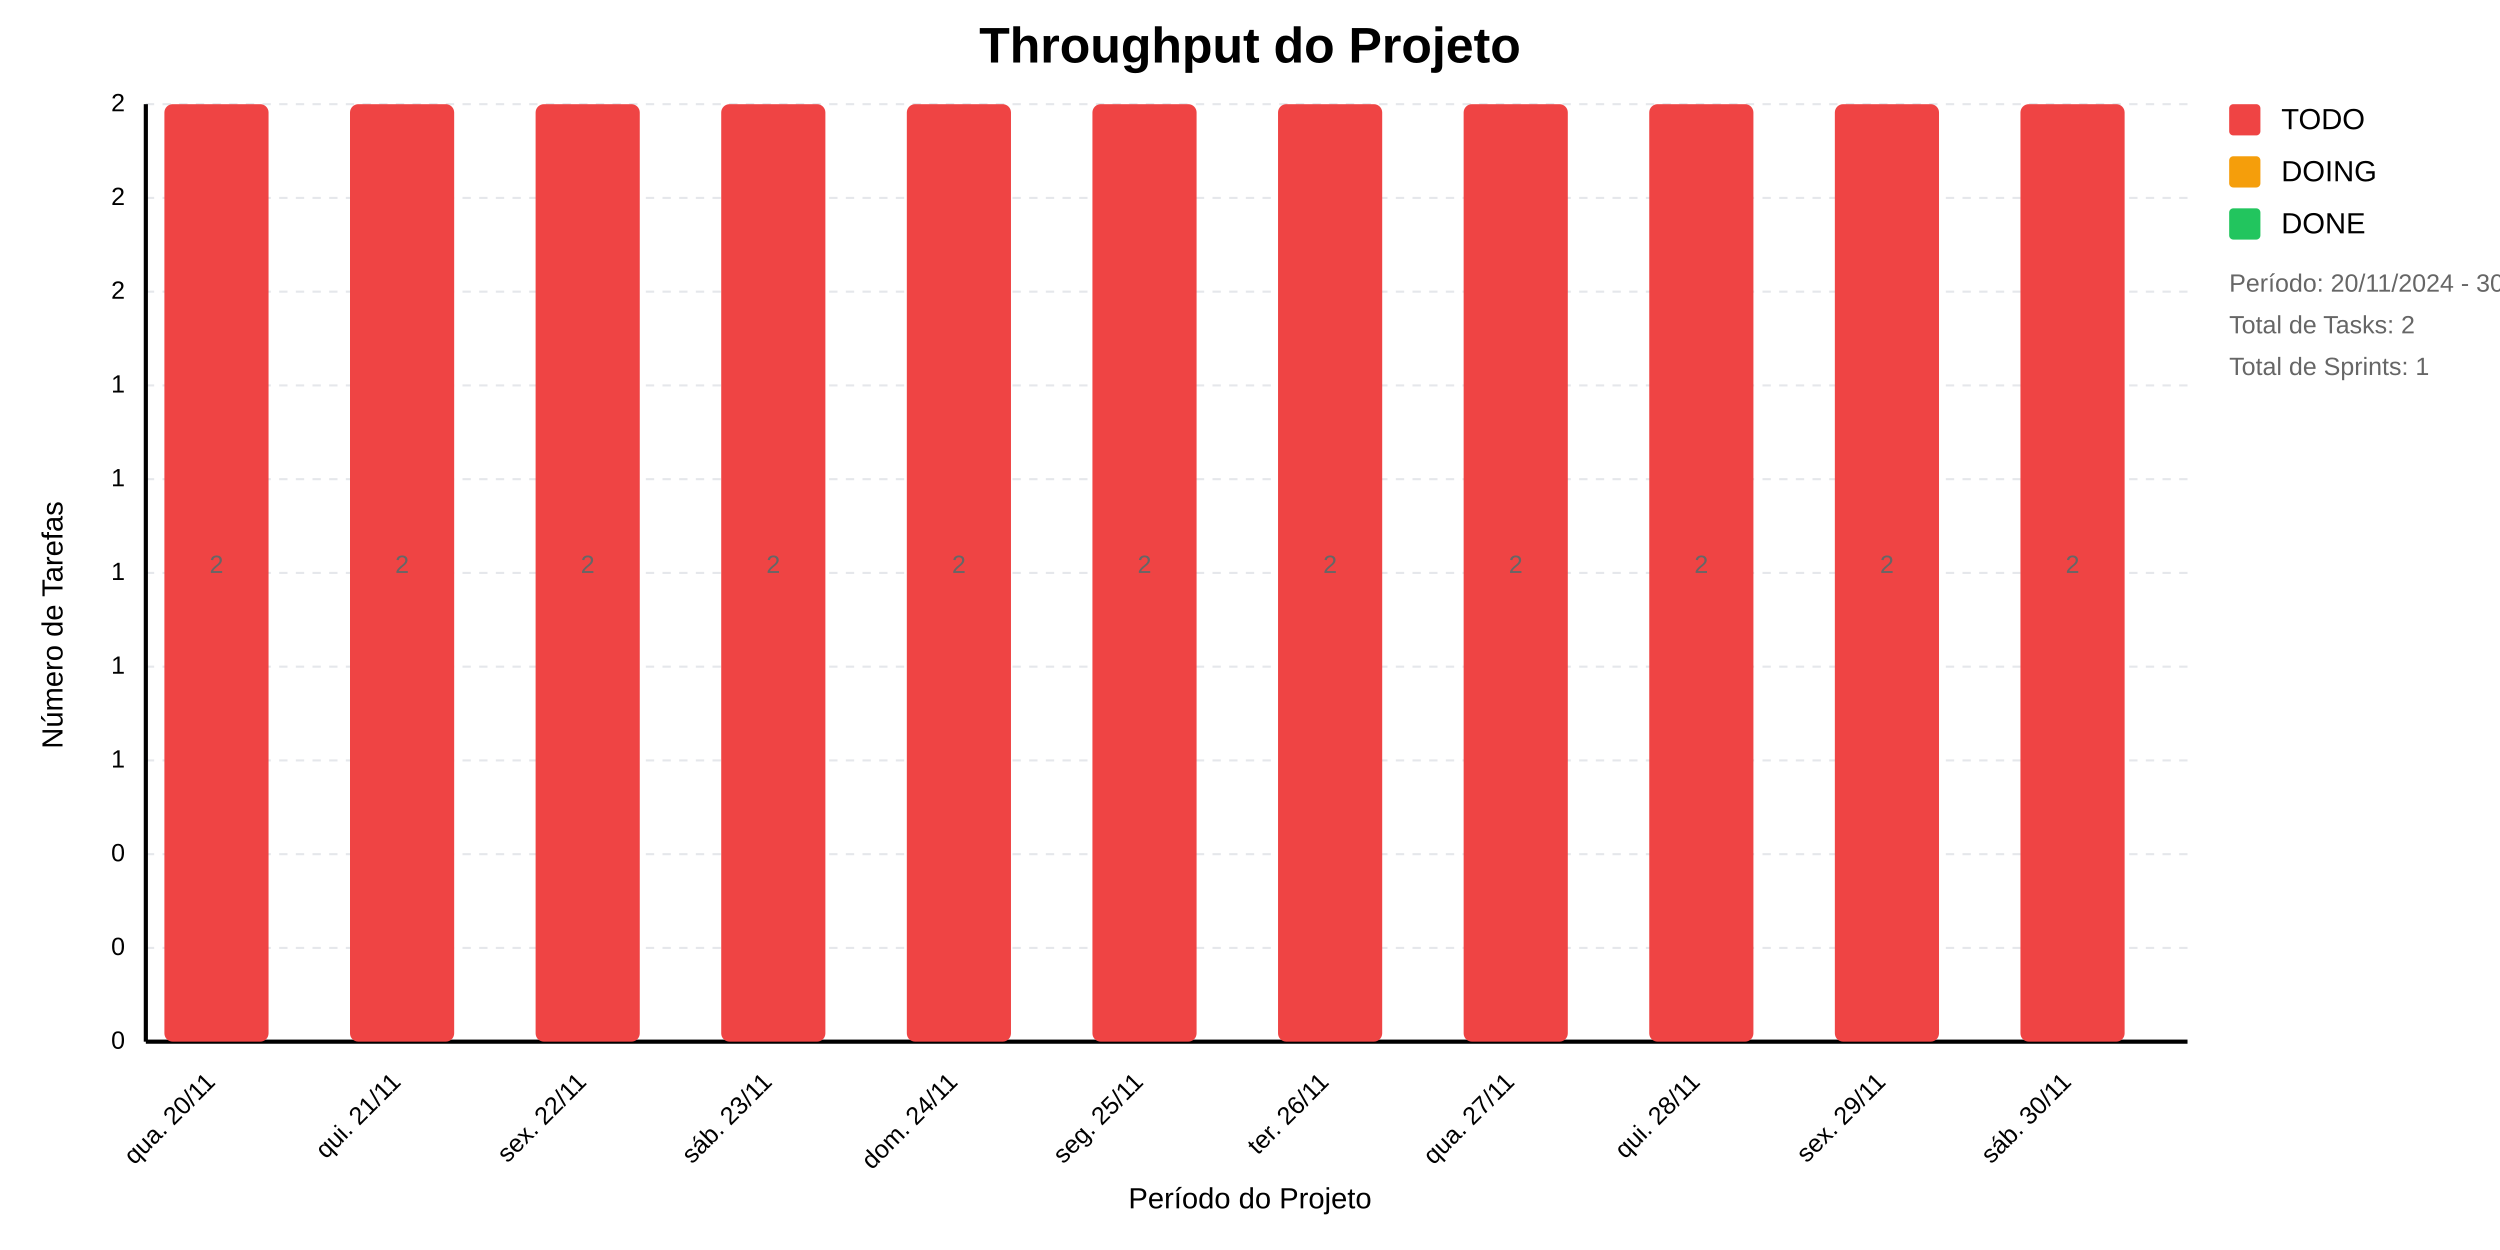
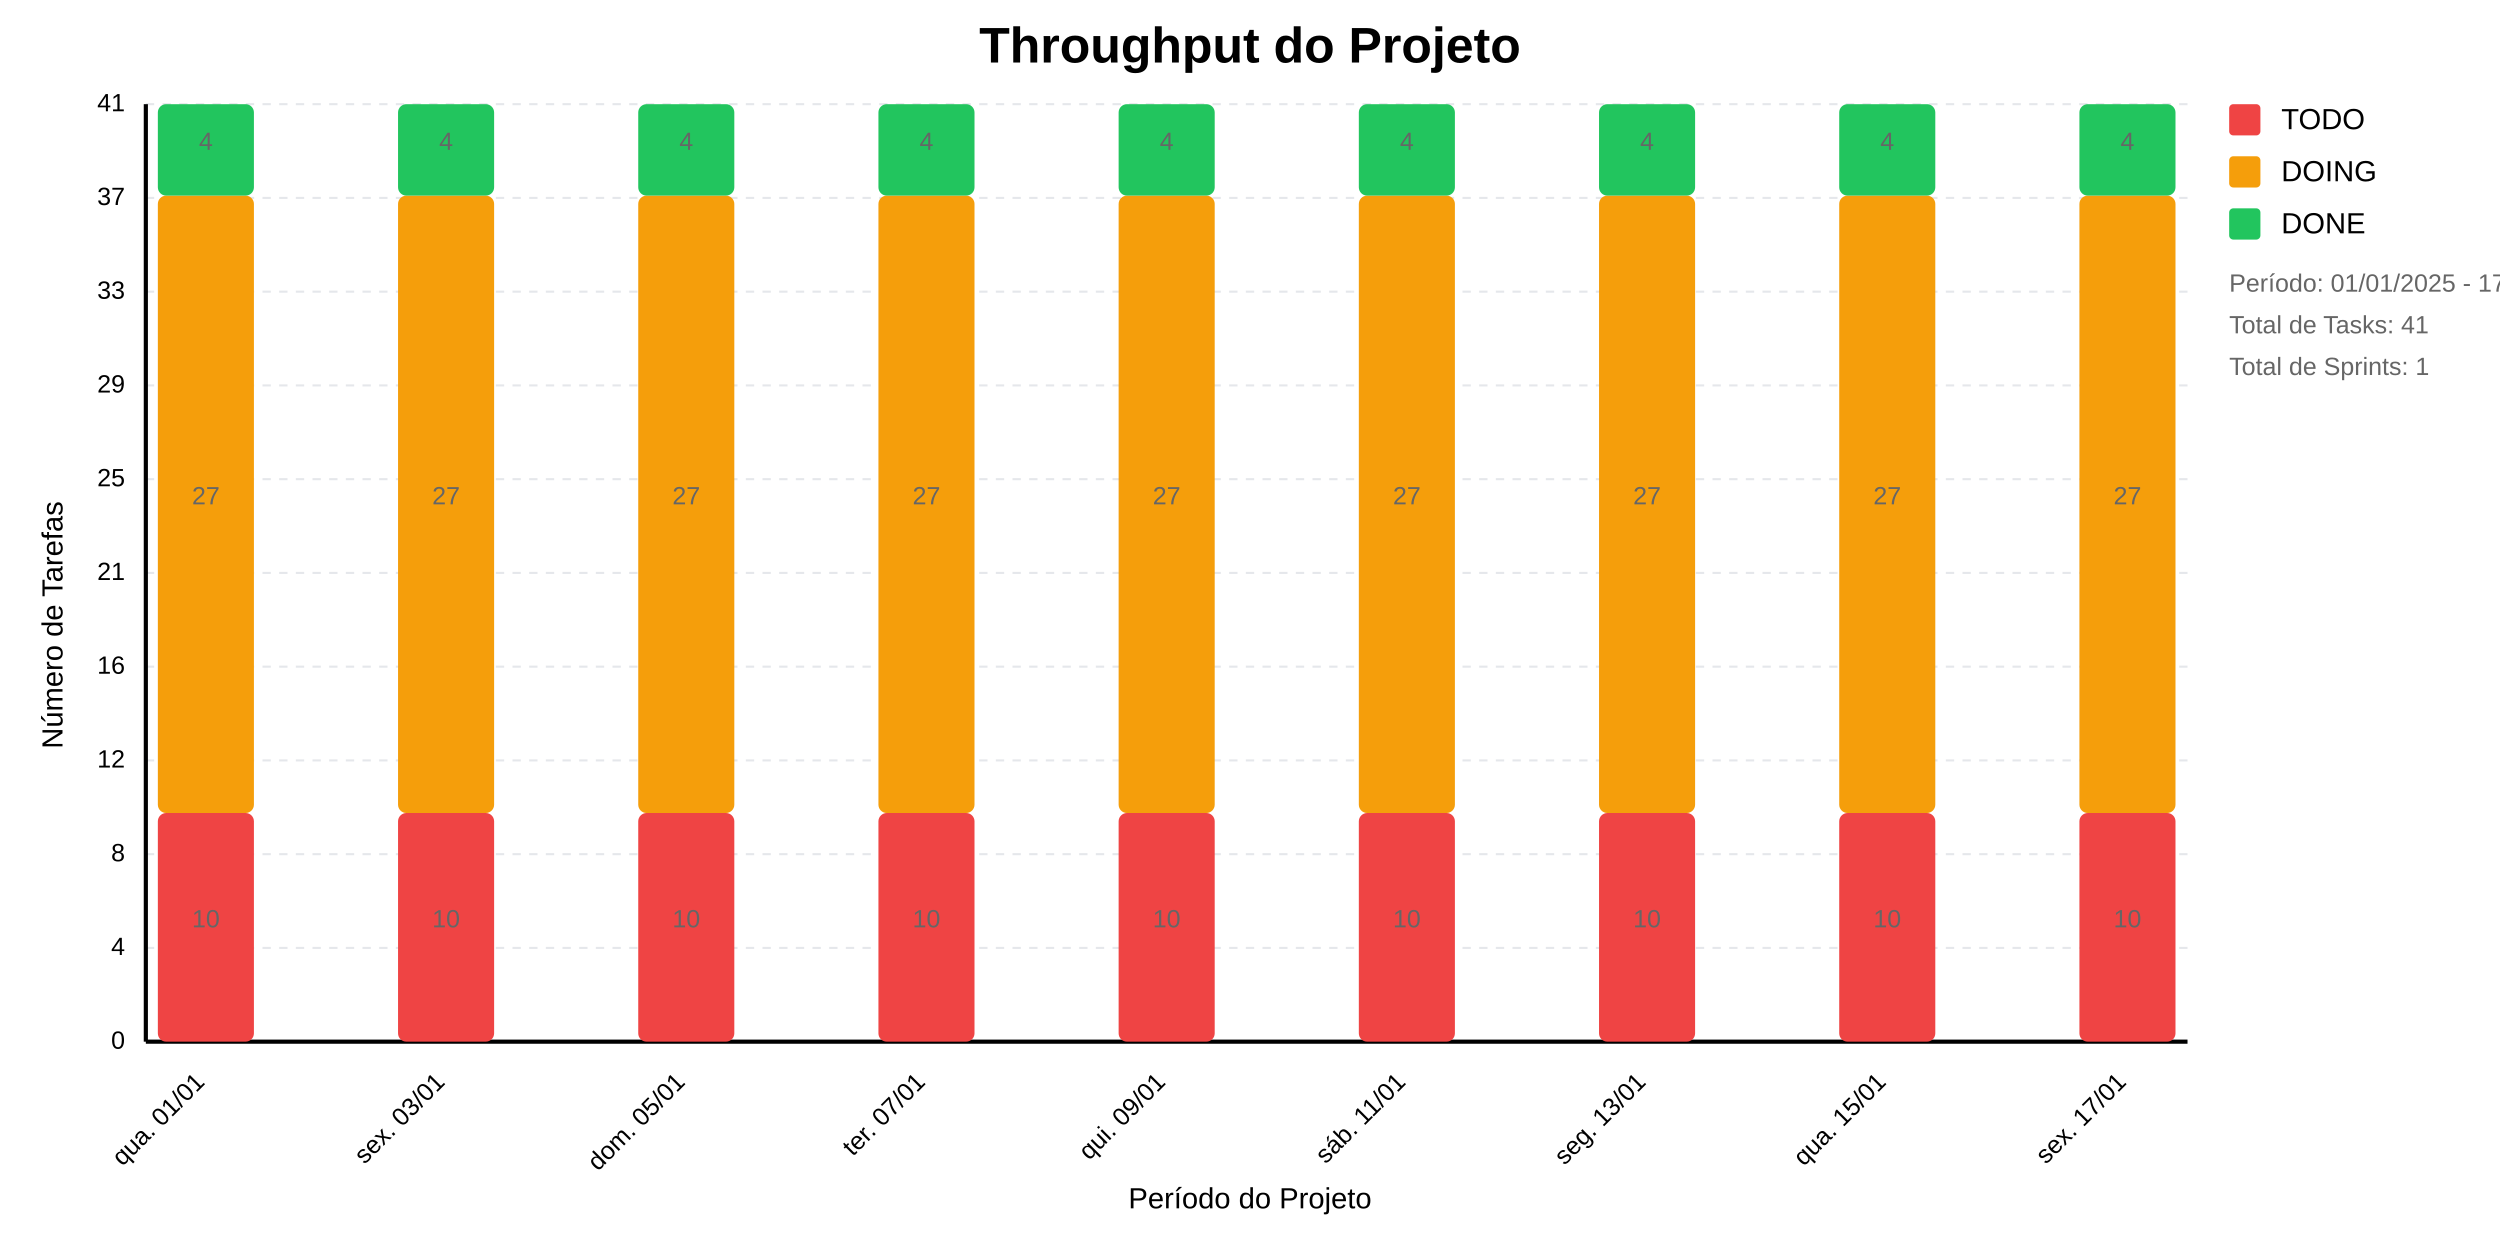
<svg xmlns="http://www.w3.org/2000/svg" viewBox="0 0 1200 600">
  <defs>
    <style>
              text { font-family: Arial, sans-serif; }
              .title { font-size: 24px; font-weight: bold; }
              .label { font-size: 14px; }
              .value { font-size: 12px; fill: #666666; }
              .axis { font-size: 12px; }
              .legend { font-size: 14px; }
            </style>
  </defs>
  <rect width="1200" height="600" fill="white" />
  <line x1="70" y1="50" x2="1050" y2="50" stroke="#e5e7eb" stroke-dasharray="4" />
-   <text x="60" y="50" text-anchor="end" class="axis" dominant-baseline="middle">2</text>
+   <text x="60" y="50" text-anchor="end" class="axis" dominant-baseline="middle">41</text>
  <line x1="70" y1="95" x2="1050" y2="95" stroke="#e5e7eb" stroke-dasharray="4" />
-   <text x="60" y="95" text-anchor="end" class="axis" dominant-baseline="middle">2</text>
+   <text x="60" y="95" text-anchor="end" class="axis" dominant-baseline="middle">37</text>
  <line x1="70" y1="140" x2="1050" y2="140" stroke="#e5e7eb" stroke-dasharray="4" />
-   <text x="60" y="140" text-anchor="end" class="axis" dominant-baseline="middle">2</text>
+   <text x="60" y="140" text-anchor="end" class="axis" dominant-baseline="middle">33</text>
  <line x1="70" y1="185" x2="1050" y2="185" stroke="#e5e7eb" stroke-dasharray="4" />
-   <text x="60" y="185" text-anchor="end" class="axis" dominant-baseline="middle">1</text>
+   <text x="60" y="185" text-anchor="end" class="axis" dominant-baseline="middle">29</text>
  <line x1="70" y1="230" x2="1050" y2="230" stroke="#e5e7eb" stroke-dasharray="4" />
-   <text x="60" y="230" text-anchor="end" class="axis" dominant-baseline="middle">1</text>
+   <text x="60" y="230" text-anchor="end" class="axis" dominant-baseline="middle">25</text>
  <line x1="70" y1="275" x2="1050" y2="275" stroke="#e5e7eb" stroke-dasharray="4" />
-   <text x="60" y="275" text-anchor="end" class="axis" dominant-baseline="middle">1</text>
+   <text x="60" y="275" text-anchor="end" class="axis" dominant-baseline="middle">21</text>
  <line x1="70" y1="320" x2="1050" y2="320" stroke="#e5e7eb" stroke-dasharray="4" />
-   <text x="60" y="320" text-anchor="end" class="axis" dominant-baseline="middle">1</text>
+   <text x="60" y="320" text-anchor="end" class="axis" dominant-baseline="middle">16</text>
  <line x1="70" y1="365" x2="1050" y2="365" stroke="#e5e7eb" stroke-dasharray="4" />
-   <text x="60" y="365" text-anchor="end" class="axis" dominant-baseline="middle">1</text>
+   <text x="60" y="365" text-anchor="end" class="axis" dominant-baseline="middle">12</text>
  <line x1="70" y1="410" x2="1050" y2="410" stroke="#e5e7eb" stroke-dasharray="4" />
-   <text x="60" y="410" text-anchor="end" class="axis" dominant-baseline="middle">0</text>
+   <text x="60" y="410" text-anchor="end" class="axis" dominant-baseline="middle">8</text>
  <line x1="70" y1="455" x2="1050" y2="455" stroke="#e5e7eb" stroke-dasharray="4" />
-   <text x="60" y="455" text-anchor="end" class="axis" dominant-baseline="middle">0</text>
+   <text x="60" y="455" text-anchor="end" class="axis" dominant-baseline="middle">4</text>
  <line x1="70" y1="500" x2="1050" y2="500" stroke="#e5e7eb" stroke-dasharray="4" />
  <text x="60" y="500" text-anchor="end" class="axis" dominant-baseline="middle">0</text>
  <line x1="70" y1="50" x2="70" y2="500" stroke="black" stroke-width="2" />
  <line x1="70" y1="500" x2="1050" y2="500" stroke="black" stroke-width="2" />
  <g>
-     <rect x="78.909" y="50" width="50" height="450" fill="#ef4444" rx="4" />
-     <rect x="78.909" y="50" width="50" height="0" fill="#f59e0b" rx="4" />
-     <rect x="78.909" y="50" width="50" height="0" fill="#22c55e" rx="4" />
-     <text transform="rotate(-45 103.9091 520)" x="103.909" y="520" text-anchor="end" class="axis">qua. 20/11</text>
-     <text x="103.909" y="275" text-anchor="middle" class="value" fill="white">2</text>
+     <rect x="75.765" y="390.244" width="46.118" height="109.756" fill="#ef4444" rx="4" />
+     <rect x="75.765" y="93.902" width="46.118" height="296.341" fill="#f59e0b" rx="4" />
+     <rect x="75.765" y="50" width="46.118" height="43.902" fill="#22c55e" rx="4" />
+     <text transform="rotate(-45 98.82353 520)" x="98.824" y="520" text-anchor="end" class="axis">qua. 01/01</text>
+     <text x="98.824" y="445.122" text-anchor="middle" class="value" fill="white">10</text>
+     <text x="98.824" y="242.073" text-anchor="middle" class="value" fill="white">27</text>
+     <text x="98.824" y="71.951" text-anchor="middle" class="value" fill="white">4</text>
  </g>
  <g>
-     <rect x="168" y="50" width="50" height="450" fill="#ef4444" rx="4" />
-     <rect x="168" y="50" width="50" height="0" fill="#f59e0b" rx="4" />
-     <rect x="168" y="50" width="50" height="0" fill="#22c55e" rx="4" />
-     <text transform="rotate(-45 193 520)" x="193" y="520" text-anchor="end" class="axis">qui. 21/11</text>
-     <text x="193" y="275" text-anchor="middle" class="value" fill="white">2</text>
+     <rect x="191.059" y="390.244" width="46.118" height="109.756" fill="#ef4444" rx="4" />
+     <rect x="191.059" y="93.902" width="46.118" height="296.341" fill="#f59e0b" rx="4" />
+     <rect x="191.059" y="50" width="46.118" height="43.902" fill="#22c55e" rx="4" />
+     <text transform="rotate(-45 214.1176 520)" x="214.118" y="520" text-anchor="end" class="axis">sex. 03/01</text>
+     <text x="214.118" y="445.122" text-anchor="middle" class="value" fill="white">10</text>
+     <text x="214.118" y="242.073" text-anchor="middle" class="value" fill="white">27</text>
+     <text x="214.118" y="71.951" text-anchor="middle" class="value" fill="white">4</text>
  </g>
  <g>
-     <rect x="257.091" y="50" width="50" height="450" fill="#ef4444" rx="4" />
-     <rect x="257.091" y="50" width="50" height="0" fill="#f59e0b" rx="4" />
-     <rect x="257.091" y="50" width="50" height="0" fill="#22c55e" rx="4" />
-     <text transform="rotate(-45 282.0909 520)" x="282.091" y="520" text-anchor="end" class="axis">sex. 22/11</text>
-     <text x="282.091" y="275" text-anchor="middle" class="value" fill="white">2</text>
+     <rect x="306.353" y="390.244" width="46.118" height="109.756" fill="#ef4444" rx="4" />
+     <rect x="306.353" y="93.902" width="46.118" height="296.341" fill="#f59e0b" rx="4" />
+     <rect x="306.353" y="50" width="46.118" height="43.902" fill="#22c55e" rx="4" />
+     <text transform="rotate(-45 329.4118 520)" x="329.412" y="520" text-anchor="end" class="axis">dom. 05/01</text>
+     <text x="329.412" y="445.122" text-anchor="middle" class="value" fill="white">10</text>
+     <text x="329.412" y="242.073" text-anchor="middle" class="value" fill="white">27</text>
+     <text x="329.412" y="71.951" text-anchor="middle" class="value" fill="white">4</text>
  </g>
  <g>
-     <rect x="346.182" y="50" width="50" height="450" fill="#ef4444" rx="4" />
-     <rect x="346.182" y="50" width="50" height="0" fill="#f59e0b" rx="4" />
-     <rect x="346.182" y="50" width="50" height="0" fill="#22c55e" rx="4" />
-     <text transform="rotate(-45 371.1818 520)" x="371.182" y="520" text-anchor="end" class="axis">sáb. 23/11</text>
-     <text x="371.182" y="275" text-anchor="middle" class="value" fill="white">2</text>
+     <rect x="421.647" y="390.244" width="46.118" height="109.756" fill="#ef4444" rx="4" />
+     <rect x="421.647" y="93.902" width="46.118" height="296.341" fill="#f59e0b" rx="4" />
+     <rect x="421.647" y="50" width="46.118" height="43.902" fill="#22c55e" rx="4" />
+     <text transform="rotate(-45 444.7059 520)" x="444.706" y="520" text-anchor="end" class="axis">ter. 07/01</text>
+     <text x="444.706" y="445.122" text-anchor="middle" class="value" fill="white">10</text>
+     <text x="444.706" y="242.073" text-anchor="middle" class="value" fill="white">27</text>
+     <text x="444.706" y="71.951" text-anchor="middle" class="value" fill="white">4</text>
  </g>
  <g>
-     <rect x="435.273" y="50" width="50" height="450" fill="#ef4444" rx="4" />
-     <rect x="435.273" y="50" width="50" height="0" fill="#f59e0b" rx="4" />
-     <rect x="435.273" y="50" width="50" height="0" fill="#22c55e" rx="4" />
-     <text transform="rotate(-45 460.2727 520)" x="460.273" y="520" text-anchor="end" class="axis">dom. 24/11</text>
-     <text x="460.273" y="275" text-anchor="middle" class="value" fill="white">2</text>
+     <rect x="536.941" y="390.244" width="46.118" height="109.756" fill="#ef4444" rx="4" />
+     <rect x="536.941" y="93.902" width="46.118" height="296.341" fill="#f59e0b" rx="4" />
+     <rect x="536.941" y="50" width="46.118" height="43.902" fill="#22c55e" rx="4" />
+     <text transform="rotate(-45 560 520)" x="560" y="520" text-anchor="end" class="axis">qui. 09/01</text>
+     <text x="560" y="445.122" text-anchor="middle" class="value" fill="white">10</text>
+     <text x="560" y="242.073" text-anchor="middle" class="value" fill="white">27</text>
+     <text x="560" y="71.951" text-anchor="middle" class="value" fill="white">4</text>
  </g>
  <g>
-     <rect x="524.364" y="50" width="50" height="450" fill="#ef4444" rx="4" />
-     <rect x="524.364" y="50" width="50" height="0" fill="#f59e0b" rx="4" />
-     <rect x="524.364" y="50" width="50" height="0" fill="#22c55e" rx="4" />
-     <text transform="rotate(-45 549.3636 520)" x="549.364" y="520" text-anchor="end" class="axis">seg. 25/11</text>
-     <text x="549.364" y="275" text-anchor="middle" class="value" fill="white">2</text>
+     <rect x="652.235" y="390.244" width="46.118" height="109.756" fill="#ef4444" rx="4" />
+     <rect x="652.235" y="93.902" width="46.118" height="296.341" fill="#f59e0b" rx="4" />
+     <rect x="652.235" y="50" width="46.118" height="43.902" fill="#22c55e" rx="4" />
+     <text transform="rotate(-45 675.2941 520)" x="675.294" y="520" text-anchor="end" class="axis">sáb. 11/01</text>
+     <text x="675.294" y="445.122" text-anchor="middle" class="value" fill="white">10</text>
+     <text x="675.294" y="242.073" text-anchor="middle" class="value" fill="white">27</text>
+     <text x="675.294" y="71.951" text-anchor="middle" class="value" fill="white">4</text>
  </g>
  <g>
-     <rect x="613.455" y="50" width="50" height="450" fill="#ef4444" rx="4" />
-     <rect x="613.455" y="50" width="50" height="0" fill="#f59e0b" rx="4" />
-     <rect x="613.455" y="50" width="50" height="0" fill="#22c55e" rx="4" />
-     <text transform="rotate(-45 638.4545 520)" x="638.455" y="520" text-anchor="end" class="axis">ter. 26/11</text>
-     <text x="638.455" y="275" text-anchor="middle" class="value" fill="white">2</text>
+     <rect x="767.529" y="390.244" width="46.118" height="109.756" fill="#ef4444" rx="4" />
+     <rect x="767.529" y="93.902" width="46.118" height="296.341" fill="#f59e0b" rx="4" />
+     <rect x="767.529" y="50" width="46.118" height="43.902" fill="#22c55e" rx="4" />
+     <text transform="rotate(-45 790.5882 520)" x="790.588" y="520" text-anchor="end" class="axis">seg. 13/01</text>
+     <text x="790.588" y="445.122" text-anchor="middle" class="value" fill="white">10</text>
+     <text x="790.588" y="242.073" text-anchor="middle" class="value" fill="white">27</text>
+     <text x="790.588" y="71.951" text-anchor="middle" class="value" fill="white">4</text>
  </g>
  <g>
-     <rect x="702.545" y="50" width="50" height="450" fill="#ef4444" rx="4" />
-     <rect x="702.545" y="50" width="50" height="0" fill="#f59e0b" rx="4" />
-     <rect x="702.545" y="50" width="50" height="0" fill="#22c55e" rx="4" />
-     <text transform="rotate(-45 727.5455 520)" x="727.545" y="520" text-anchor="end" class="axis">qua. 27/11</text>
-     <text x="727.545" y="275" text-anchor="middle" class="value" fill="white">2</text>
+     <rect x="882.824" y="390.244" width="46.118" height="109.756" fill="#ef4444" rx="4" />
+     <rect x="882.824" y="93.902" width="46.118" height="296.341" fill="#f59e0b" rx="4" />
+     <rect x="882.824" y="50" width="46.118" height="43.902" fill="#22c55e" rx="4" />
+     <text transform="rotate(-45 905.8824 520)" x="905.882" y="520" text-anchor="end" class="axis">qua. 15/01</text>
+     <text x="905.882" y="445.122" text-anchor="middle" class="value" fill="white">10</text>
+     <text x="905.882" y="242.073" text-anchor="middle" class="value" fill="white">27</text>
+     <text x="905.882" y="71.951" text-anchor="middle" class="value" fill="white">4</text>
  </g>
  <g>
-     <rect x="791.636" y="50" width="50" height="450" fill="#ef4444" rx="4" />
-     <rect x="791.636" y="50" width="50" height="0" fill="#f59e0b" rx="4" />
-     <rect x="791.636" y="50" width="50" height="0" fill="#22c55e" rx="4" />
-     <text transform="rotate(-45 816.6364 520)" x="816.636" y="520" text-anchor="end" class="axis">qui. 28/11</text>
-     <text x="816.636" y="275" text-anchor="middle" class="value" fill="white">2</text>
-   </g>
-   <g>
-     <rect x="880.727" y="50" width="50" height="450" fill="#ef4444" rx="4" />
-     <rect x="880.727" y="50" width="50" height="0" fill="#f59e0b" rx="4" />
-     <rect x="880.727" y="50" width="50" height="0" fill="#22c55e" rx="4" />
-     <text transform="rotate(-45 905.7273 520)" x="905.727" y="520" text-anchor="end" class="axis">sex. 29/11</text>
-     <text x="905.727" y="275" text-anchor="middle" class="value" fill="white">2</text>
-   </g>
-   <g>
-     <rect x="969.818" y="50" width="50" height="450" fill="#ef4444" rx="4" />
-     <rect x="969.818" y="50" width="50" height="0" fill="#f59e0b" rx="4" />
-     <rect x="969.818" y="50" width="50" height="0" fill="#22c55e" rx="4" />
-     <text transform="rotate(-45 994.8182 520)" x="994.818" y="520" text-anchor="end" class="axis">sáb. 30/11</text>
-     <text x="994.818" y="275" text-anchor="middle" class="value" fill="white">2</text>
+     <rect x="998.118" y="390.244" width="46.118" height="109.756" fill="#ef4444" rx="4" />
+     <rect x="998.118" y="93.902" width="46.118" height="296.341" fill="#f59e0b" rx="4" />
+     <rect x="998.118" y="50" width="46.118" height="43.902" fill="#22c55e" rx="4" />
+     <text transform="rotate(-45 1021.176 520)" x="1021.176" y="520" text-anchor="end" class="axis">sex. 17/01</text>
+     <text x="1021.176" y="445.122" text-anchor="middle" class="value" fill="white">10</text>
+     <text x="1021.176" y="242.073" text-anchor="middle" class="value" fill="white">27</text>
+     <text x="1021.176" y="71.951" text-anchor="middle" class="value" fill="white">4</text>
  </g>
  <text transform="rotate(-90 30 300)" x="30" y="300" text-anchor="middle" class="label">Número de Tarefas</text>
  <text x="600" y="580" text-anchor="middle" class="label">Período do Projeto</text>
  <text x="600" y="30" text-anchor="middle" class="title">Throughput do Projeto</text>
  <g transform="translate(1070, 50)">
    <rect width="15" height="15" fill="#ef4444" rx="2" />
    <text x="25" y="12" class="legend">TODO</text>
    <rect y="25" width="15" height="15" fill="#f59e0b" rx="2" />
    <text x="25" y="37" class="legend">DOING</text>
    <rect y="50" width="15" height="15" fill="#22c55e" rx="2" />
    <text x="25" y="62" class="legend">DONE</text>
    <text x="0" y="90" class="value">
-               Período: 20/11/2024 - 
-               30/11/2024
+               Período: 01/01/2025 - 
+               17/01/2025
            </text>
    <text x="0" y="110" class="value">
-               Total de Tasks: 2
+               Total de Tasks: 41
            </text>
    <text x="0" y="130" class="value">
              Total de Sprints: 1
            </text>
  </g>
</svg>
